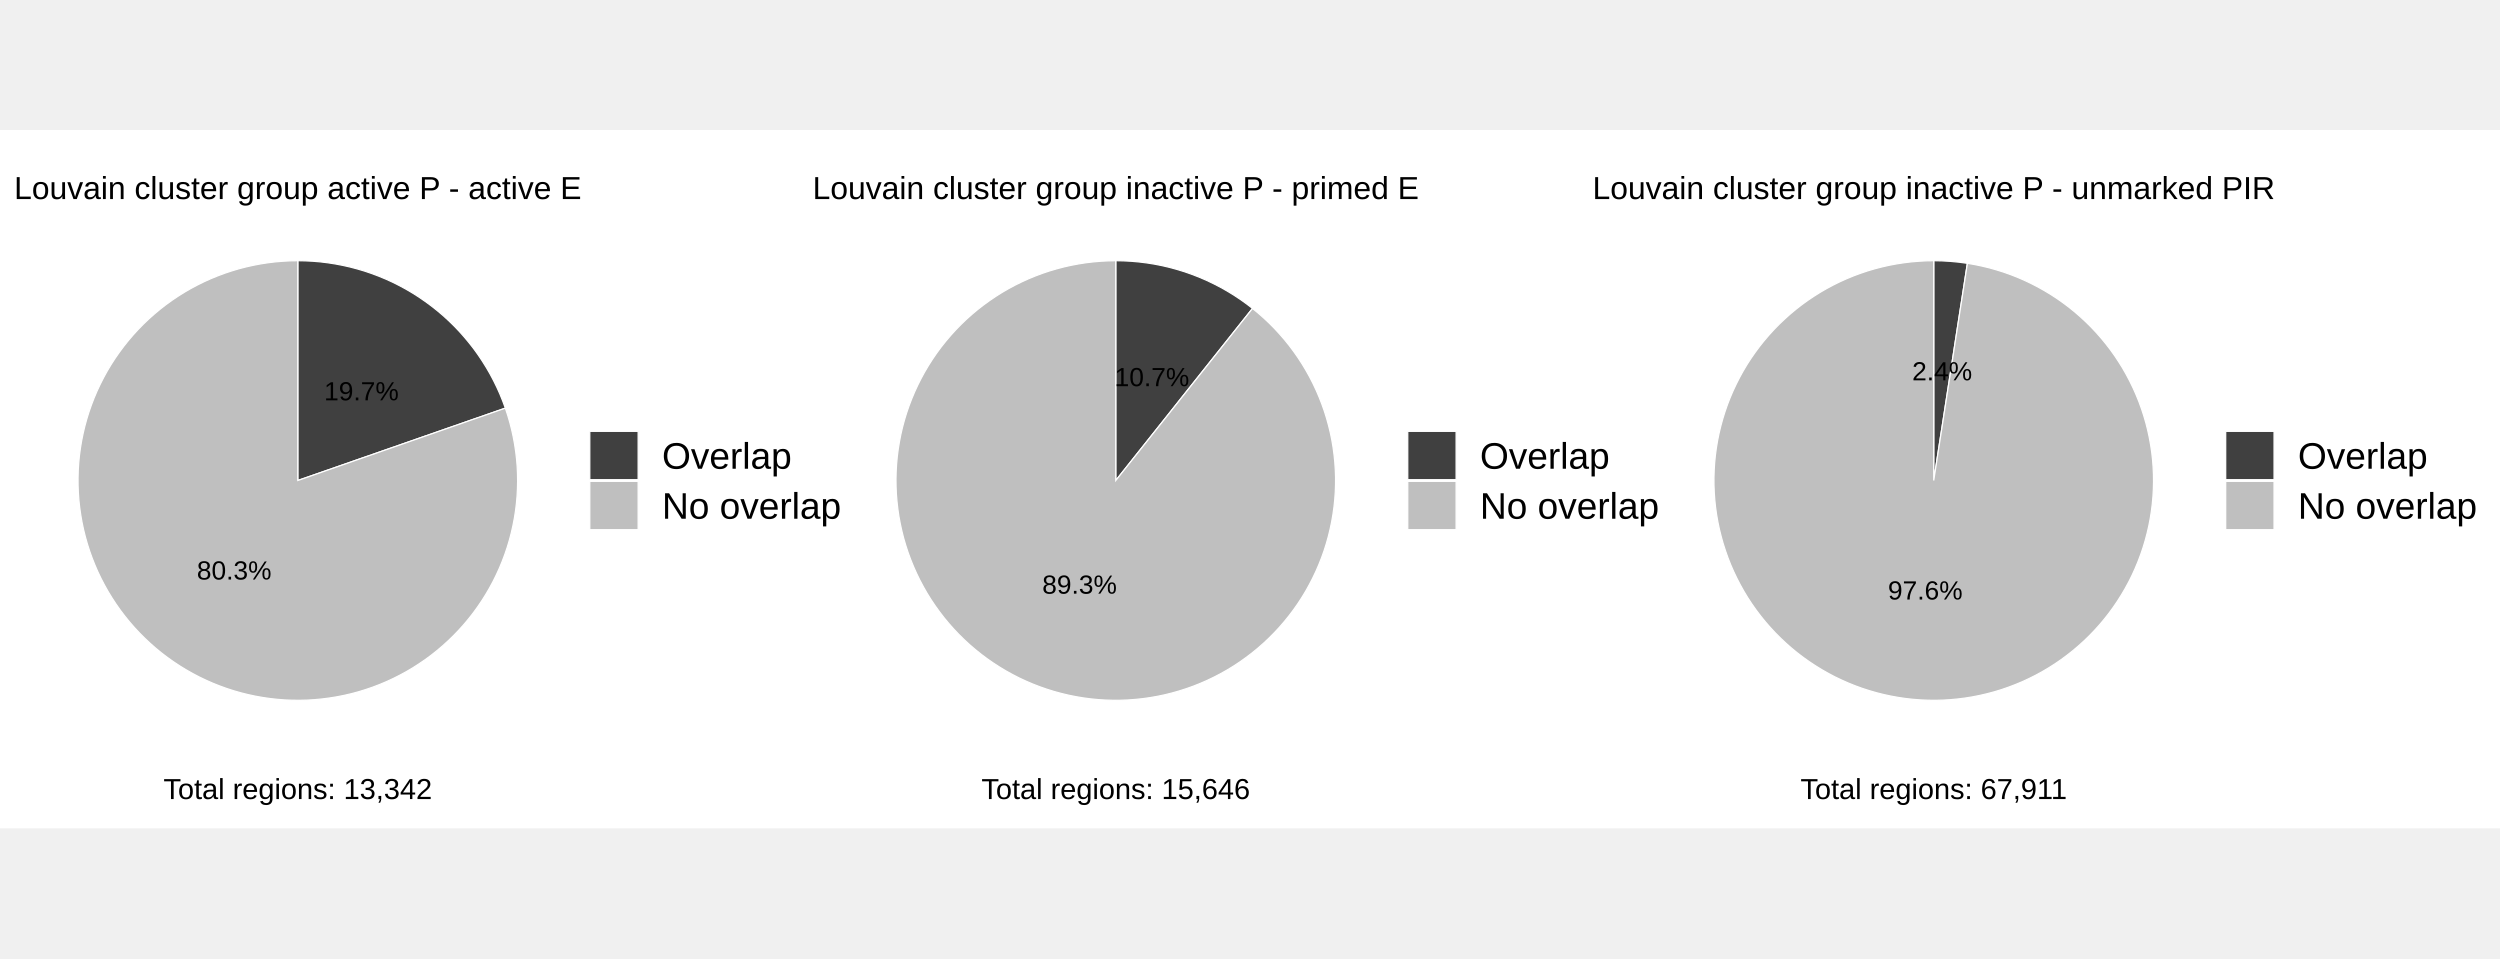
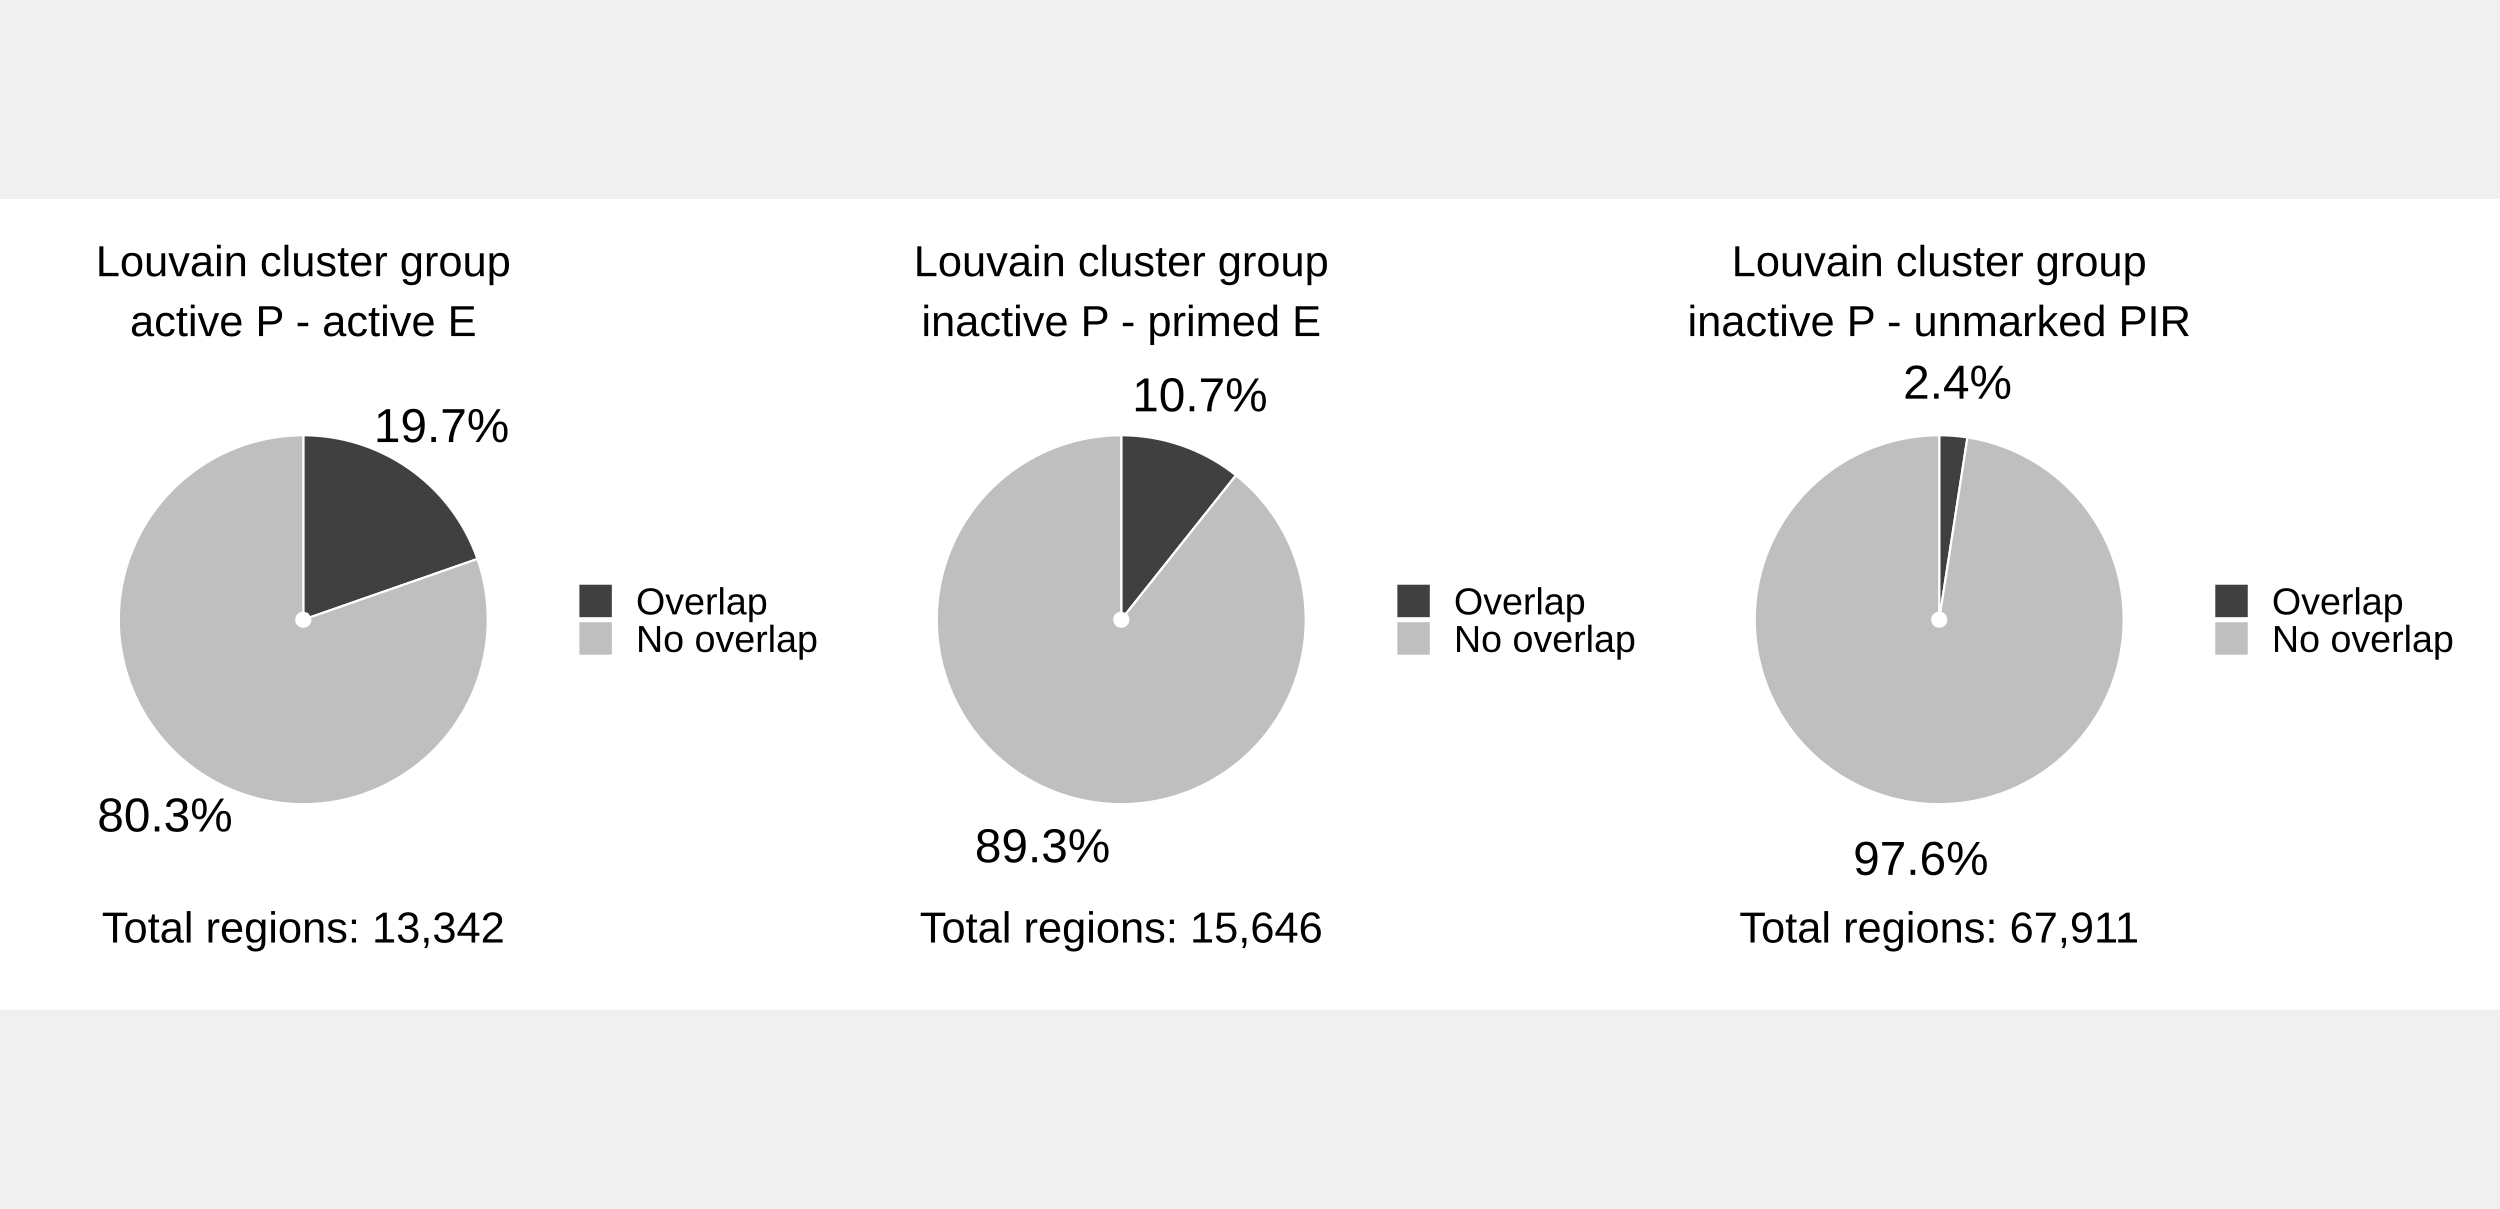
- <svg xmlns="http://www.w3.org/2000/svg" width="864.00pt" height="331.20pt" viewBox="0 0 864.00 331.20">
+ <svg xmlns="http://www.w3.org/2000/svg" width="864.00pt" height="417.60pt" viewBox="0 0 864.00 417.60">
  <g class="svglite">
    <defs>
      <style type="text/css">
    .svglite line, .svglite polyline, .svglite polygon, .svglite path, .svglite rect, .svglite circle {
      fill: none;
      stroke: #000000;
      stroke-linecap: round;
      stroke-linejoin: round;
      stroke-miterlimit: 10.00;
    }
    .svglite text {
      white-space: pre;
    }
    .svglite g.glyphgroup path {
      fill: inherit;
      stroke: none;
    }
  </style>
    </defs>
    <rect width="100%" height="100%" style="stroke: none; fill: none;" />
    <defs>
-       <clipPath id="cpMC4wMHw4NjQuMDB8MC4wMHwzMzEuMjA=">
-         <rect x="0.00" y="0.00" width="864.00" height="331.20" />
+       <clipPath id="cpMC4wMHw4NjQuMDB8MC4wMHw0MTcuNjA=">
+         <rect x="0.00" y="0.00" width="864.00" height="417.60" />
      </clipPath>
    </defs>
-     <g clip-path="url(#cpMC4wMHw4NjQuMDB8MC4wMHwzMzEuMjA=)">
+     <g clip-path="url(#cpMC4wMHw4NjQuMDB8MC4wMHw0MTcuNjA=)">
</g>
    <defs>
-       <clipPath id="cpMC4wMHw4NjQuMDB8NDQuOTh8Mjg2LjIy">
-         <rect x="0" y="44.98" width="864.00" height="241.25" />
+       <clipPath id="cpMC4wMHw4NjQuMDB8NjguNzd8MzQ4Ljgz">
+         <rect x="0" y="68.77" width="864.00" height="280.06" />
      </clipPath>
    </defs>
-     <g clip-path="url(#cpMC4wMHw4NjQuMDB8NDQuOTh8Mjg2LjIy)">
-       <rect x="0" y="44.98" width="864.00" height="241.25" style="stroke-width: 1.55; stroke: #FFFFFF; fill: #FFFFFF;" />
+     <g clip-path="url(#cpMC4wMHw4NjQuMDB8NjguNzd8MzQ4Ljgz)">
+       <rect x="0" y="68.77" width="864.00" height="280.06" style="stroke-width: 1.55; stroke: #FFFFFF; fill: #FFFFFF;" />
    </g>
-     <g clip-path="url(#cpMC4wMHw4NjQuMDB8MC4wMHwzMzEuMjA=)">
+     <g clip-path="url(#cpMC4wMHw4NjQuMDB8MC4wMHw0MTcuNjA=)">
</g>
    <defs>
-       <clipPath id="cpNy45N3w3NjMuMjV8NzEuMTF8MjYxLjAy">
-         <rect x="7.97" y="71.11" width="755.28" height="189.91" />
+       <clipPath id="cpMTUuOTR8NzU5LjA3fDEyNS4yOXwzMDMuMDU=">
+         <rect x="15.94" y="125.29" width="743.13" height="177.75" />
      </clipPath>
    </defs>
-     <g clip-path="url(#cpNy45N3w3NjMuMjV8NzEuMTF8MjYxLjAy)">
+     <g clip-path="url(#cpMTUuOTR8NzU5LjA3fDEyNS4yOXwzMDMuMDU=)">
</g>
-     <g clip-path="url(#cpMC4wMHw4NjQuMDB8MC4wMHwzMzEuMjA=)">
+     <g clip-path="url(#cpMC4wMHw4NjQuMDB8MC4wMHw0MTcuNjA=)">
</g>
    <defs>
-       <clipPath id="cpNy45N3wyOTAuNjZ8NTIuOTV8Mjc4LjI1">
-         <rect x="7.97" y="52.95" width="282.69" height="225.31" />
+       <clipPath id="cpNy45N3wyOTAuNjZ8NzYuNzR8MzQwLjg2">
+         <rect x="7.97" y="76.74" width="282.69" height="264.12" />
      </clipPath>
    </defs>
-     <g clip-path="url(#cpNy45N3wyOTAuNjZ8NTIuOTV8Mjc4LjI1)">
-       <rect x="7.97" y="52.95" width="282.69" height="225.31" style="stroke-width: 0.00; stroke: none;" />
+     <g clip-path="url(#cpNy45N3wyOTAuNjZ8NzYuNzR8MzQwLjg2)">
+       <rect x="7.97" y="76.74" width="282.69" height="264.12" style="stroke-width: 0.00; stroke: none;" />
    </g>
-     <g clip-path="url(#cpMC4wMHw4NjQuMDB8MC4wMHwzMzEuMjA=)">
+     <g clip-path="url(#cpMC4wMHw4NjQuMDB8MC4wMHw0MTcuNjA=)">
</g>
    <defs>
-       <clipPath id="cpMjkwLjY2fDU3My4zNHw1Mi45NXwyNzguMjU=">
-         <rect x="290.66" y="52.95" width="282.69" height="225.31" />
+       <clipPath id="cpMjkwLjY2fDU3My4zNHw3Ni43NHwzNDAuODY=">
+         <rect x="290.66" y="76.74" width="282.69" height="264.12" />
      </clipPath>
    </defs>
-     <g clip-path="url(#cpMjkwLjY2fDU3My4zNHw1Mi45NXwyNzguMjU=)">
-       <rect x="290.66" y="52.95" width="282.69" height="225.31" style="stroke-width: 0.00; stroke: none;" />
+     <g clip-path="url(#cpMjkwLjY2fDU3My4zNHw3Ni43NHwzNDAuODY=)">
+       <rect x="290.66" y="76.74" width="282.69" height="264.12" style="stroke-width: 0.00; stroke: none;" />
    </g>
-     <g clip-path="url(#cpMC4wMHw4NjQuMDB8MC4wMHwzMzEuMjA=)">
+     <g clip-path="url(#cpMC4wMHw4NjQuMDB8MC4wMHw0MTcuNjA=)">
</g>
    <defs>
-       <clipPath id="cpNTczLjM0fDg1Ni4wM3w1Mi45NXwyNzguMjU=">
-         <rect x="573.34" y="52.95" width="282.69" height="225.31" />
+       <clipPath id="cpNTczLjM0fDg1Ni4wM3w3Ni43NHwzNDAuODY=">
+         <rect x="573.34" y="76.74" width="282.69" height="264.12" />
      </clipPath>
    </defs>
-     <g clip-path="url(#cpNTczLjM0fDg1Ni4wM3w1Mi45NXwyNzguMjU=)">
-       <rect x="573.34" y="52.95" width="282.69" height="225.31" style="stroke-width: 0.00; stroke: none;" />
+     <g clip-path="url(#cpNTczLjM0fDg1Ni4wM3w3Ni43NHwzNDAuODY=)">
+       <rect x="573.34" y="76.74" width="282.69" height="264.12" style="stroke-width: 0.00; stroke: none;" />
    </g>
-     <g clip-path="url(#cpMC4wMHw4NjQuMDB8MC4wMHwzMzEuMjA=)">
- </g>
-     <defs>
-       <clipPath id="cpNy45N3wxOTcuODh8NzEuMTF8MjYxLjAy">
-         <rect x="7.97" y="71.11" width="189.91" height="189.91" />
-       </clipPath>
-     </defs>
-     <g clip-path="url(#cpNy45N3wxOTcuODh8NzEuMTF8MjYxLjAy)">
-       <polygon points="102.92,166.06 105.40,165.20 107.87,164.34 110.34,163.48 112.82,162.61 115.29,161.75 117.76,160.89 120.24,160.03 122.71,159.16 125.18,158.30 127.66,157.44 130.13,156.58 132.60,155.71 135.08,154.85 137.55,153.99 140.02,153.13 142.50,152.26 144.97,151.40 147.44,150.54 149.92,149.68 152.39,148.81 154.86,147.95 157.34,147.09 159.81,146.23 162.28,145.36 164.76,144.50 167.23,143.64 169.70,142.78 172.18,141.91 174.65,141.05 173.75,138.61 172.77,136.19 171.70,133.81 170.55,131.47 169.33,129.17 168.02,126.92 166.64,124.71 165.19,122.55 163.66,120.43 162.05,118.38 160.38,116.38 158.65,114.44 156.84,112.55 154.97,110.74 153.05,108.98 151.06,107.30 149.01,105.68 146.91,104.14 144.76,102.66 142.56,101.26 140.32,99.94 138.03,98.70 135.70,97.53 133.33,96.45 130.92,95.45 128.48,94.53 126.01,93.69 123.52,92.95 120.99,92.28 118.45,91.71 115.89,91.22 113.32,90.82 110.73,90.50 108.13,90.28 105.53,90.15 102.92,90.10 102.92,92.72 102.92,95.34 102.92,97.96 102.92,100.58 102.92,103.20 102.92,105.82 102.92,108.44 102.92,111.06 102.92,113.68 102.92,116.30 102.92,118.91 102.92,121.53 102.92,124.15 102.92,126.77 102.92,129.39 102.92,132.01 102.92,134.63 102.92,137.25 102.92,139.87 102.92,142.49 102.92,145.11 102.92,147.73 102.92,150.35 102.92,152.97 102.92,155.59 102.92,158.21 102.92,160.83 102.92,163.44 102.92,166.06 " style="stroke-width: 0.43; stroke: #FFFFFF; stroke-linecap: butt; stroke-linejoin: miter; fill: #404040;" />
-       <polygon points="102.92,166.06 102.92,163.44 102.92,160.83 102.92,158.21 102.92,155.59 102.92,152.97 102.92,150.35 102.92,147.73 102.92,145.11 102.92,142.49 102.92,139.87 102.92,137.25 102.92,134.63 102.92,132.01 102.92,129.39 102.92,126.77 102.92,124.15 102.92,121.53 102.92,118.91 102.92,116.30 102.92,113.68 102.92,111.06 102.92,108.44 102.92,105.82 102.92,103.20 102.92,100.58 102.92,97.96 102.92,95.34 102.92,92.72 102.92,90.10 100.35,90.14 97.78,90.28 95.22,90.49 92.66,90.80 90.12,91.19 87.59,91.67 85.08,92.23 82.59,92.87 80.12,93.61 77.68,94.42 75.27,95.32 72.89,96.29 70.54,97.35 68.23,98.49 65.96,99.70 63.73,100.99 61.55,102.36 59.42,103.79 57.33,105.30 55.30,106.88 53.33,108.53 51.40,110.24 49.54,112.02 47.74,113.86 46.01,115.76 44.34,117.71 42.73,119.73 41.20,121.79 39.73,123.91 38.34,126.07 37.02,128.28 35.78,130.54 34.62,132.83 33.53,135.16 32.52,137.53 31.60,139.93 30.75,142.36 29.99,144.82 29.31,147.31 28.72,149.81 28.21,152.33 27.79,154.87 27.45,157.42 27.20,159.98 27.04,162.55 26.97,165.12 26.98,167.70 27.08,170.27 27.26,172.84 27.54,175.39 27.90,177.94 28.34,180.48 28.87,183.00 29.49,185.49 30.19,187.97 30.97,190.42 31.84,192.84 32.79,195.24 33.81,197.60 34.92,199.92 36.11,202.20 37.37,204.45 38.71,206.64 40.12,208.80 41.60,210.90 43.16,212.95 44.78,214.95 46.47,216.89 48.22,218.77 50.04,220.59 51.92,222.35 53.85,224.05 55.84,225.68 57.89,227.24 59.99,228.73 62.14,230.15 64.33,231.49 66.57,232.76 68.85,233.96 71.17,235.07 73.52,236.11 75.91,237.06 78.33,237.94 80.78,238.73 83.26,239.44 85.75,240.06 88.27,240.60 90.80,241.05 93.35,241.42 95.91,241.70 98.47,241.90 101.04,242.00 103.62,242.02 106.19,241.96 108.76,241.80 111.32,241.56 113.87,241.23 116.41,240.82 118.94,240.32 121.44,239.74 123.93,239.07 126.39,238.31 128.82,237.48 131.23,236.56 133.60,235.56 135.93,234.48 138.23,233.32 140.49,232.09 142.71,230.78 144.87,229.39 147.00,227.94 149.07,226.41 151.08,224.81 153.05,223.14 154.95,221.41 156.80,219.62 158.58,217.76 160.30,215.85 161.95,213.88 163.54,211.85 165.05,209.77 166.50,207.64 167.87,205.46 169.17,203.24 170.39,200.98 171.53,198.67 172.60,196.33 173.58,193.95 174.49,191.54 175.31,189.10 176.05,186.64 176.70,184.15 177.27,181.64 177.76,179.11 178.16,176.57 178.47,174.02 178.70,171.45 178.83,168.88 178.89,166.31 178.85,163.74 178.73,161.17 178.52,158.60 178.22,156.05 177.84,153.50 177.37,150.97 176.82,148.46 176.18,145.97 175.46,143.50 174.65,141.05 172.18,141.91 169.70,142.78 167.23,143.64 164.76,144.50 162.28,145.36 159.81,146.23 157.34,147.09 154.86,147.95 152.39,148.81 149.92,149.68 147.44,150.54 144.97,151.40 142.50,152.26 140.02,153.13 137.55,153.99 135.08,154.85 132.60,155.71 130.13,156.58 127.66,157.44 125.18,158.30 122.71,159.16 120.24,160.03 117.76,160.89 115.29,161.75 112.82,162.61 110.34,163.48 107.87,164.34 105.40,165.20 102.92,166.06 " style="stroke-width: 0.43; stroke: #FFFFFF; stroke-linecap: butt; stroke-linejoin: miter; fill: #BFBFBF;" />
-       <text x="124.92" y="138.35" text-anchor="middle" style="font-size: 9.10px; font-family: &quot;Arial&quot;;" textLength="25.80px" lengthAdjust="spacingAndGlyphs">19.7%</text>
-       <text x="80.93" y="200.28" text-anchor="middle" style="font-size: 9.10px; font-family: &quot;Arial&quot;;" textLength="25.80px" lengthAdjust="spacingAndGlyphs">80.3%</text>
-     </g>
-     <g clip-path="url(#cpMC4wMHw4NjQuMDB8MC4wMHwzMzEuMjA=)">
-       <rect x="203.83" y="149.07" width="16.71" height="16.71" style="stroke-width: 0.43; stroke: #FFFFFF; stroke-linecap: butt; stroke-linejoin: miter; fill: #404040;" />
-       <rect x="203.83" y="166.35" width="16.71" height="16.71" style="stroke-width: 0.43; stroke: #FFFFFF; stroke-linecap: butt; stroke-linejoin: miter; fill: #BFBFBF;" />
-       <text x="228.80" y="162.00" style="font-size: 12.80px; font-family: &quot;Arial&quot;;" textLength="44.80px" lengthAdjust="spacingAndGlyphs">Overlap</text>
-       <text x="228.80" y="179.28" style="font-size: 12.80px; font-family: &quot;Arial&quot;;" textLength="61.86px" lengthAdjust="spacingAndGlyphs">No overlap</text>
-       <text x="102.92" y="68.79" text-anchor="middle" style="font-size: 11.00px; font-family: &quot;Arial&quot;;" textLength="196.20px" lengthAdjust="spacingAndGlyphs">Louvain cluster group active P - active E</text>
-       <text x="102.92" y="276.15" text-anchor="middle" style="font-size: 10.00px; font-family: &quot;Arial&quot;;" textLength="92.86px" lengthAdjust="spacingAndGlyphs">Total regions: 13,342</text>
-     </g>
-     <defs>
-       <clipPath id="cpMjkwLjY2fDQ4MC41Nnw3MS4xMXwyNjEuMDI=">
-         <rect x="290.66" y="71.11" width="189.91" height="189.91" />
-       </clipPath>
-     </defs>
-     <g clip-path="url(#cpMjkwLjY2fDQ4MC41Nnw3MS4xMXwyNjEuMDI=)">
-       <polygon points="385.61,166.06 387.24,164.01 388.87,161.96 390.50,159.91 392.13,157.86 393.76,155.81 395.39,153.76 397.02,151.71 398.65,149.66 400.28,147.61 401.91,145.56 403.54,143.51 405.17,141.45 406.80,139.40 408.42,137.35 410.05,135.30 411.68,133.25 413.31,131.20 414.94,129.15 416.57,127.10 418.20,125.05 419.83,123.00 421.46,120.95 423.09,118.90 424.72,116.85 426.35,114.79 427.98,112.74 429.61,110.69 431.24,108.64 432.87,106.59 430.74,104.96 428.55,103.40 426.31,101.92 424.02,100.53 421.68,99.21 419.29,97.98 416.87,96.83 414.40,95.77 411.90,94.80 409.37,93.91 406.80,93.12 404.21,92.41 401.60,91.80 398.96,91.28 396.31,90.86 393.65,90.53 390.98,90.29 388.29,90.15 385.61,90.10 385.61,92.72 385.61,95.34 385.61,97.96 385.61,100.58 385.61,103.20 385.61,105.82 385.61,108.44 385.61,111.06 385.61,113.68 385.61,116.30 385.61,118.91 385.61,121.53 385.61,124.15 385.61,126.77 385.61,129.39 385.61,132.01 385.61,134.63 385.61,137.25 385.61,139.87 385.61,142.49 385.61,145.11 385.61,147.73 385.61,150.35 385.61,152.97 385.61,155.59 385.61,158.21 385.61,160.83 385.61,163.44 385.61,166.06 " style="stroke-width: 0.43; stroke: #FFFFFF; stroke-linecap: butt; stroke-linejoin: miter; fill: #404040;" />
-       <polygon points="385.61,166.06 385.61,163.44 385.61,160.83 385.61,158.21 385.61,155.59 385.61,152.97 385.61,150.35 385.61,147.73 385.61,145.11 385.61,142.49 385.61,139.87 385.61,137.25 385.61,134.63 385.61,132.01 385.61,129.39 385.61,126.77 385.61,124.15 385.61,121.53 385.61,118.91 385.61,116.30 385.61,113.68 385.61,111.06 385.61,108.44 385.61,105.82 385.61,103.20 385.61,100.58 385.61,97.96 385.61,95.34 385.61,92.72 385.61,90.10 383.03,90.15 380.45,90.28 377.87,90.50 375.31,90.80 372.76,91.20 370.22,91.68 367.70,92.24 365.20,92.90 362.72,93.63 360.27,94.45 357.85,95.36 355.46,96.34 353.11,97.41 350.79,98.55 348.52,99.77 346.28,101.07 344.10,102.45 341.96,103.90 339.87,105.42 337.83,107.01 335.85,108.67 333.93,110.39 332.07,112.18 330.27,114.03 328.53,115.95 326.86,117.92 325.25,119.94 323.72,122.02 322.26,124.15 320.87,126.33 319.56,128.55 318.32,130.82 317.16,133.13 316.08,135.48 315.08,137.86 314.16,140.27 313.32,142.72 312.57,145.19 311.90,147.68 311.32,150.20 310.83,152.74 310.42,155.29 310.09,157.85 309.86,160.42 309.71,163.00 309.65,165.58 309.68,168.17 309.79,170.75 310.00,173.32 310.29,175.89 310.66,178.45 311.13,180.99 311.68,183.51 312.31,186.02 313.04,188.50 313.84,190.95 314.73,193.38 315.70,195.77 316.75,198.13 317.88,200.46 319.09,202.74 320.37,204.98 321.73,207.18 323.17,209.32 324.68,211.42 326.25,213.47 327.90,215.46 329.61,217.39 331.39,219.27 333.23,221.08 335.13,222.83 337.09,224.51 339.11,226.13 341.18,227.68 343.30,229.15 345.47,230.55 347.68,231.88 349.94,233.13 352.24,234.31 354.58,235.40 356.96,236.42 359.37,237.35 361.81,238.20 364.27,238.97 366.77,239.65 369.28,240.25 371.81,240.76 374.36,241.19 376.92,241.53 379.49,241.78 382.07,241.94 384.65,242.02 387.24,242.01 389.82,241.91 392.39,241.72 394.96,241.45 397.52,241.09 400.06,240.64 402.59,240.11 405.10,239.48 407.58,238.78 410.04,237.99 412.48,237.12 414.88,236.16 417.24,235.13 419.57,234.01 421.86,232.82 424.11,231.55 426.32,230.20 428.48,228.78 430.58,227.28 432.64,225.72 434.64,224.09 436.58,222.39 438.47,220.62 440.29,218.79 442.06,216.90 443.75,214.95 445.38,212.95 446.94,210.89 448.43,208.78 449.85,206.61 451.19,204.41 452.45,202.15 453.64,199.86 454.75,197.53 455.78,195.16 456.73,192.76 457.60,190.32 458.38,187.86 459.08,185.37 459.69,182.86 460.22,180.34 460.66,177.79 461.02,175.23 461.29,172.66 461.47,170.08 461.56,167.50 461.57,164.92 461.48,162.34 461.31,159.76 461.05,157.19 460.71,154.63 460.28,152.08 459.76,149.55 459.15,147.04 458.46,144.55 457.69,142.08 456.83,139.65 455.89,137.24 454.87,134.87 453.77,132.53 452.59,130.23 451.33,127.98 450.00,125.76 448.59,123.60 447.11,121.48 445.56,119.41 443.94,117.40 442.25,115.45 440.50,113.55 438.68,111.71 436.80,109.94 434.86,108.23 432.87,106.59 431.24,108.64 429.61,110.69 427.98,112.74 426.35,114.79 424.72,116.85 423.09,118.90 421.46,120.95 419.83,123.00 418.20,125.05 416.57,127.10 414.94,129.15 413.31,131.20 411.68,133.25 410.05,135.30 408.42,137.35 406.80,139.40 405.17,141.45 403.54,143.51 401.91,145.56 400.28,147.61 398.65,149.66 397.02,151.71 395.39,153.76 393.76,155.81 392.13,157.86 390.50,159.91 388.87,161.96 387.24,164.01 385.61,166.06 " style="stroke-width: 0.43; stroke: #FFFFFF; stroke-linecap: butt; stroke-linejoin: miter; fill: #BFBFBF;" />
-       <text x="398.12" y="133.46" text-anchor="middle" style="font-size: 9.10px; font-family: &quot;Arial&quot;;" textLength="25.80px" lengthAdjust="spacingAndGlyphs">10.7%</text>
-       <text x="373.10" y="205.18" text-anchor="middle" style="font-size: 9.10px; font-family: &quot;Arial&quot;;" textLength="25.80px" lengthAdjust="spacingAndGlyphs">89.3%</text>
-     </g>
-     <g clip-path="url(#cpMC4wMHw4NjQuMDB8MC4wMHwzMzEuMjA=)">
-       <rect x="486.52" y="149.07" width="16.71" height="16.71" style="stroke-width: 0.43; stroke: #FFFFFF; stroke-linecap: butt; stroke-linejoin: miter; fill: #404040;" />
-       <rect x="486.52" y="166.35" width="16.71" height="16.71" style="stroke-width: 0.43; stroke: #FFFFFF; stroke-linecap: butt; stroke-linejoin: miter; fill: #BFBFBF;" />
-       <text x="511.48" y="162.00" style="font-size: 12.80px; font-family: &quot;Arial&quot;;" textLength="44.80px" lengthAdjust="spacingAndGlyphs">Overlap</text>
-       <text x="511.48" y="179.28" style="font-size: 12.80px; font-family: &quot;Arial&quot;;" textLength="61.86px" lengthAdjust="spacingAndGlyphs">No overlap</text>
-       <text x="385.61" y="68.79" text-anchor="middle" style="font-size: 11.00px; font-family: &quot;Arial&quot;;" textLength="209.64px" lengthAdjust="spacingAndGlyphs">Louvain cluster group inactive P - primed E</text>
-       <text x="385.61" y="276.15" text-anchor="middle" style="font-size: 10.00px; font-family: &quot;Arial&quot;;" textLength="92.86px" lengthAdjust="spacingAndGlyphs">Total regions: 15,646</text>
-     </g>
-     <defs>
-       <clipPath id="cpNTczLjM0fDc2My4yNXw3MS4xMXwyNjEuMDI=">
-         <rect x="573.34" y="71.11" width="189.91" height="189.91" />
-       </clipPath>
-     </defs>
-     <g clip-path="url(#cpNTczLjM0fDc2My4yNXw3MS4xMXwyNjEuMDI=)">
-       <polygon points="668.30,166.06 668.70,163.48 669.10,160.89 669.50,158.30 669.90,155.71 670.30,153.12 670.70,150.53 671.11,147.94 671.51,145.36 671.91,142.77 672.31,140.18 672.71,137.59 673.11,135.00 673.51,132.41 673.91,129.83 674.32,127.24 674.72,124.65 675.12,122.06 675.52,119.47 675.92,116.88 676.32,114.29 676.72,111.71 677.12,109.12 677.52,106.53 677.93,103.94 678.33,101.35 678.73,98.76 679.13,96.17 679.53,93.59 679.93,91.00 677.04,90.61 674.13,90.33 671.22,90.16 668.30,90.10 668.30,92.72 668.30,95.34 668.30,97.96 668.30,100.58 668.30,103.20 668.30,105.82 668.30,108.44 668.30,111.06 668.30,113.68 668.30,116.30 668.30,118.91 668.30,121.53 668.30,124.15 668.30,126.77 668.30,129.39 668.30,132.01 668.30,134.63 668.30,137.25 668.30,139.87 668.30,142.49 668.30,145.11 668.30,147.73 668.30,150.35 668.30,152.97 668.30,155.59 668.30,158.21 668.30,160.83 668.30,163.44 668.30,166.06 " style="stroke-width: 0.43; stroke: #FFFFFF; stroke-linecap: butt; stroke-linejoin: miter; fill: #404040;" />
-       <polygon points="668.30,166.06 668.30,163.44 668.30,160.83 668.30,158.21 668.30,155.59 668.30,152.97 668.30,150.35 668.30,147.73 668.30,145.11 668.30,142.49 668.30,139.87 668.30,137.25 668.30,134.63 668.30,132.01 668.30,129.39 668.30,126.77 668.30,124.15 668.30,121.53 668.30,118.91 668.30,116.30 668.30,113.68 668.30,111.06 668.30,108.44 668.30,105.82 668.30,103.20 668.30,100.58 668.30,97.96 668.30,95.34 668.30,92.72 668.30,90.10 665.73,90.14 663.16,90.28 660.59,90.49 658.04,90.80 655.50,91.19 652.97,91.66 650.46,92.23 647.97,92.87 645.50,93.60 643.06,94.42 640.65,95.31 638.27,96.29 635.93,97.34 633.62,98.48 631.35,99.69 629.12,100.98 626.94,102.35 624.81,103.78 622.72,105.29 620.69,106.87 618.72,108.51 616.80,110.23 614.93,112.00 613.13,113.84 611.40,115.74 609.73,117.69 608.12,119.70 606.59,121.77 605.12,123.88 603.73,126.04 602.41,128.25 601.17,130.51 600.01,132.80 598.92,135.13 597.91,137.50 596.98,139.90 596.14,142.33 595.38,144.78 594.70,147.26 594.10,149.77 593.59,152.29 593.17,154.83 592.83,157.38 592.58,159.94 592.42,162.50 592.34,165.07 592.35,167.65 592.45,170.22 592.63,172.78 592.90,175.34 593.26,177.89 593.70,180.42 594.23,182.94 594.85,185.44 595.54,187.91 596.33,190.36 597.19,192.79 598.13,195.18 599.16,197.54 600.27,199.86 601.45,202.14 602.71,204.39 604.04,206.59 605.45,208.74 606.93,210.84 608.48,212.89 610.10,214.89 611.79,216.83 613.54,218.72 615.36,220.54 617.23,222.30 619.16,224.00 621.15,225.63 623.20,227.19 625.29,228.68 627.44,230.10 629.63,231.45 631.87,232.72 634.14,233.92 636.46,235.03 638.81,236.07 641.20,237.03 643.62,237.91 646.07,238.70 648.54,239.41 651.03,240.04 653.55,240.58 656.08,241.04 658.62,241.41 661.18,241.69 663.75,241.89 666.32,242.00 668.89,242.03 671.46,241.96 674.03,241.81 676.59,241.57 679.14,241.25 681.68,240.84 684.20,240.34 686.71,239.76 689.19,239.10 691.66,238.35 694.09,237.51 696.49,236.60 698.87,235.61 701.20,234.53 703.50,233.38 705.76,232.15 707.98,230.84 710.15,229.46 712.27,228.01 714.34,226.48 716.36,224.89 718.32,223.23 720.23,221.50 722.08,219.71 723.86,217.86 725.59,215.95 727.24,213.98 728.83,211.96 730.35,209.88 731.80,207.75 733.17,205.58 734.47,203.36 735.70,201.10 736.85,198.80 737.91,196.46 738.90,194.08 739.81,191.68 740.64,189.24 741.38,186.78 742.04,184.29 742.62,181.78 743.11,179.26 743.51,176.72 743.83,174.17 744.06,171.60 744.20,169.04 744.26,166.46 744.23,163.89 744.11,161.32 743.91,158.76 743.62,156.20 743.24,153.66 742.78,151.13 742.23,148.61 741.60,146.12 740.88,143.65 740.08,141.21 739.20,138.79 738.23,136.41 737.19,134.06 736.06,131.74 734.86,129.47 733.59,127.23 732.23,125.05 730.81,122.90 729.31,120.81 727.74,118.77 726.11,116.79 724.41,114.86 722.64,112.99 720.81,111.18 718.92,109.43 716.98,107.75 714.98,106.13 712.92,104.59 710.81,103.11 708.66,101.71 706.45,100.38 704.21,99.13 701.92,97.95 699.60,96.85 697.24,95.83 694.84,94.89 692.42,94.03 689.96,93.26 687.49,92.56 684.99,91.96 682.47,91.43 679.93,91.00 679.53,93.59 679.13,96.17 678.73,98.76 678.33,101.35 677.93,103.94 677.52,106.53 677.12,109.12 676.72,111.71 676.32,114.29 675.92,116.88 675.52,119.47 675.12,122.06 674.72,124.65 674.32,127.24 673.91,129.83 673.51,132.41 673.11,135.00 672.71,137.59 672.31,140.18 671.91,142.77 671.51,145.36 671.11,147.94 670.70,150.53 670.30,153.12 669.90,155.71 669.50,158.30 669.10,160.89 668.70,163.48 668.30,166.06 " style="stroke-width: 0.43; stroke: #FFFFFF; stroke-linecap: butt; stroke-linejoin: miter; fill: #BFBFBF;" />
-       <text x="671.21" y="131.45" text-anchor="middle" style="font-size: 9.10px; font-family: &quot;Arial&quot;;" textLength="20.73px" lengthAdjust="spacingAndGlyphs">2.4%</text>
-       <text x="665.38" y="207.19" text-anchor="middle" style="font-size: 9.10px; font-family: &quot;Arial&quot;;" textLength="25.80px" lengthAdjust="spacingAndGlyphs">97.6%</text>
-     </g>
-     <g clip-path="url(#cpMC4wMHw4NjQuMDB8MC4wMHwzMzEuMjA=)">
-       <rect x="769.20" y="149.07" width="16.71" height="16.71" style="stroke-width: 0.43; stroke: #FFFFFF; stroke-linecap: butt; stroke-linejoin: miter; fill: #404040;" />
-       <rect x="769.20" y="166.35" width="16.71" height="16.71" style="stroke-width: 0.43; stroke: #FFFFFF; stroke-linecap: butt; stroke-linejoin: miter; fill: #BFBFBF;" />
-       <text x="794.17" y="162.00" style="font-size: 12.80px; font-family: &quot;Arial&quot;;" textLength="44.80px" lengthAdjust="spacingAndGlyphs">Overlap</text>
-       <text x="794.17" y="179.28" style="font-size: 12.80px; font-family: &quot;Arial&quot;;" textLength="61.86px" lengthAdjust="spacingAndGlyphs">No overlap</text>
-       <text x="668.30" y="68.79" text-anchor="middle" style="font-size: 11.00px; font-family: &quot;Arial&quot;;" textLength="235.95px" lengthAdjust="spacingAndGlyphs">Louvain cluster group inactive P - unmarked PIR</text>
-       <text x="668.30" y="276.15" text-anchor="middle" style="font-size: 10.00px; font-family: &quot;Arial&quot;;" textLength="92.12px" lengthAdjust="spacingAndGlyphs">Total regions: 67,911</text>
+     <g clip-path="url(#cpMC4wMHw4NjQuMDB8MC4wMHw0MTcuNjA=)">
+       <polygon points="107.13,213.36 109.54,212.52 111.96,211.68 114.37,210.84 116.78,210.00 119.19,209.16 121.60,208.32 124.01,207.47 126.42,206.63 128.84,205.79 131.25,204.95 133.66,204.11 136.07,203.27 138.48,202.43 140.89,201.59 143.31,200.75 145.72,199.91 148.13,199.07 150.54,198.22 152.95,197.38 155.36,196.54 157.77,195.70 160.19,194.86 162.60,194.02 165.01,193.18 164.18,190.94 163.27,188.74 162.28,186.57 161.20,184.43 160.05,182.35 158.82,180.30 157.52,178.30 156.14,176.36 154.69,174.46 153.17,172.62 151.58,170.84 149.92,169.12 148.21,167.47 146.43,165.88 144.59,164.35 142.70,162.90 140.75,161.52 138.76,160.21 136.72,158.98 134.63,157.82 132.50,156.75 130.33,155.75 128.13,154.84 125.89,154.01 123.62,153.26 121.33,152.60 119.01,152.02 116.68,151.54 114.33,151.14 111.96,150.82 109.59,150.60 107.20,150.47 104.82,150.42 104.82,152.98 104.82,155.53 104.82,158.08 104.82,160.64 104.82,163.19 104.82,165.75 104.82,168.30 104.82,170.85 104.82,173.41 104.82,175.96 104.82,178.52 104.82,181.07 104.82,183.62 104.82,186.18 104.82,188.73 104.82,191.29 104.82,193.84 104.82,196.39 104.82,198.95 104.82,201.50 104.82,204.06 104.82,206.61 104.82,209.16 104.82,211.72 106.24,212.17 " style="stroke-width: 0.75; stroke: #FFFFFF; stroke-linecap: butt; stroke-linejoin: miter; fill: #404040;" />
+       <polygon points="104.82,211.72 104.82,209.16 104.82,206.61 104.82,204.06 104.82,201.50 104.82,198.95 104.82,196.39 104.82,193.84 104.82,191.29 104.82,188.73 104.82,186.18 104.82,183.62 104.82,181.07 104.82,178.52 104.82,175.96 104.82,173.41 104.82,170.85 104.82,168.30 104.82,165.75 104.82,163.19 104.82,160.64 104.82,158.08 104.82,155.53 104.82,152.98 104.82,150.42 102.47,150.47 100.12,150.60 97.79,150.81 95.46,151.11 93.14,151.50 90.84,151.97 88.56,152.53 86.30,153.17 84.06,153.90 81.86,154.70 79.68,155.59 77.54,156.55 75.44,157.60 73.37,158.72 71.35,159.91 69.38,161.18 67.45,162.52 65.57,163.94 63.75,165.42 61.98,166.96 60.27,168.57 58.62,170.24 57.03,171.98 55.51,173.76 54.06,175.61 52.67,177.50 51.35,179.45 50.11,181.44 48.94,183.48 47.85,185.56 46.84,187.68 45.90,189.83 45.04,192.02 44.27,194.24 43.57,196.48 42.96,198.75 42.44,201.04 42.00,203.34 41.64,205.67 41.37,208.00 41.19,210.34 41.09,212.69 41.08,215.03 41.15,217.38 41.31,219.73 41.56,222.06 41.90,224.39 42.31,226.70 42.82,228.99 43.41,231.26 44.08,233.52 44.83,235.74 45.67,237.93 46.58,240.10 47.58,242.23 48.65,244.32 49.80,246.36 51.02,248.37 52.32,250.33 53.69,252.24 55.12,254.09 56.63,255.90 58.20,257.64 59.83,259.33 61.52,260.96 63.28,262.52 65.09,264.02 66.95,265.45 68.87,266.81 70.83,268.10 72.84,269.31 74.89,270.45 76.99,271.52 79.12,272.50 81.28,273.41 83.48,274.24 85.71,274.98 87.96,275.65 90.24,276.23 92.53,276.72 94.85,277.13 97.17,277.46 99.51,277.69 101.85,277.85 104.20,277.91 106.55,277.89 108.90,277.78 111.24,277.59 113.57,277.31 115.89,276.95 118.19,276.50 120.48,275.96 122.75,275.34 124.99,274.64 127.20,273.86 129.39,272.99 131.54,272.05 133.65,271.02 135.72,269.92 137.76,268.75 139.75,267.49 141.69,266.17 143.58,264.78 145.41,263.32 147.20,261.79 148.92,260.19 150.59,258.54 152.19,256.82 153.73,255.05 155.20,253.22 156.61,251.34 157.94,249.40 159.20,247.42 160.39,245.40 161.50,243.33 162.54,241.22 163.50,239.07 164.38,236.90 165.17,234.69 165.89,232.45 166.52,230.19 167.07,227.90 167.53,225.60 167.91,223.28 168.20,220.95 168.41,218.61 168.53,216.27 168.56,213.92 168.51,211.57 168.37,209.23 168.15,206.89 167.84,204.56 167.44,202.25 166.96,199.95 166.39,197.67 165.74,195.41 165.01,193.18 162.60,194.02 160.19,194.86 157.77,195.70 155.36,196.54 152.95,197.38 150.54,198.22 148.13,199.07 145.72,199.91 143.31,200.75 140.89,201.59 138.48,202.43 136.07,203.27 133.66,204.11 131.25,204.95 128.84,205.79 126.42,206.63 124.01,207.47 121.60,208.32 119.19,209.16 116.78,210.00 114.37,210.84 111.96,211.68 109.54,212.52 107.13,213.36 107.25,214.47 106.87,215.52 106.06,216.28 104.99,216.61 103.89,216.44 102.98,215.79 102.45,214.81 102.41,213.70 102.87,212.68 103.73,211.97 " style="stroke-width: 0.75; stroke: #FFFFFF; stroke-linecap: butt; stroke-linejoin: miter; fill: #BFBFBF;" />
+       <text x="152.61" y="152.79" text-anchor="middle" style="font-size: 16.50px; font-family: &quot;Arial&quot;;" textLength="46.77px" lengthAdjust="spacingAndGlyphs">19.7%</text>
+       <text x="57.02" y="287.36" text-anchor="middle" style="font-size: 16.50px; font-family: &quot;Arial&quot;;" textLength="46.77px" lengthAdjust="spacingAndGlyphs">80.3%</text>
+       <rect x="199.86" y="201.70" width="11.97" height="11.97" style="stroke-width: 0.75; stroke: #FFFFFF; stroke-linecap: butt; stroke-linejoin: miter; fill: #404040;" />
+       <rect x="199.86" y="214.66" width="11.97" height="11.97" style="stroke-width: 0.75; stroke: #FFFFFF; stroke-linecap: butt; stroke-linejoin: miter; fill: #BFBFBF;" />
+       <text x="219.80" y="212.34" style="font-size: 13.00px; font-family: &quot;Arial&quot;;" textLength="45.53px" lengthAdjust="spacingAndGlyphs">Overlap</text>
+       <text x="219.80" y="225.30" style="font-size: 13.00px; font-family: &quot;Arial&quot;;" textLength="62.89px" lengthAdjust="spacingAndGlyphs">No overlap</text>
+       <text x="104.82" y="95.45" text-anchor="middle" style="font-size: 15.00px; font-family: &quot;Arial&quot;;" textLength="143.45px" lengthAdjust="spacingAndGlyphs">Louvain cluster group</text>
+       <text x="104.82" y="116.15" text-anchor="middle" style="font-size: 15.00px; font-family: &quot;Arial&quot;;" textLength="119.80px" lengthAdjust="spacingAndGlyphs">active P - active E</text>
+       <text x="104.82" y="325.74" text-anchor="middle" style="font-size: 15.00px; font-family: &quot;Arial&quot;;" textLength="139.30px" lengthAdjust="spacingAndGlyphs">Total regions: 13,342</text>
+       <polygon points="389.03,212.25 390.62,210.25 392.21,208.25 393.80,206.25 395.38,204.25 396.97,202.25 398.56,200.25 400.15,198.25 401.74,196.25 403.33,194.25 404.92,192.25 406.51,190.25 408.10,188.25 409.68,186.26 411.27,184.26 412.86,182.26 414.45,180.26 416.04,178.26 417.63,176.26 419.22,174.26 420.81,172.26 422.40,170.26 423.98,168.26 425.57,166.26 427.16,164.26 425.27,162.82 423.33,161.44 421.34,160.14 419.30,158.92 417.22,157.77 415.10,156.70 412.93,155.71 410.74,154.81 408.51,153.98 406.25,153.24 403.96,152.58 401.65,152.01 399.32,151.53 396.98,151.13 394.62,150.82 392.26,150.60 389.88,150.47 387.50,150.42 387.50,152.98 387.50,155.53 387.50,158.08 387.50,160.64 387.50,163.19 387.50,165.75 387.50,168.30 387.50,170.85 387.50,173.41 387.50,175.96 387.50,178.52 387.50,181.07 387.50,183.62 387.50,186.18 387.50,188.73 387.50,191.29 387.50,193.84 387.50,196.39 387.50,198.95 387.50,201.50 387.50,204.06 387.50,206.61 387.50,209.16 387.50,211.72 " style="stroke-width: 0.75; stroke: #FFFFFF; stroke-linecap: butt; stroke-linejoin: miter; fill: #404040;" />
+       <polygon points="387.50,211.72 387.50,209.16 387.50,206.61 387.50,204.06 387.50,201.50 387.50,198.95 387.50,196.39 387.50,193.84 387.50,191.29 387.50,188.73 387.50,186.18 387.50,183.62 387.50,181.07 387.50,178.52 387.50,175.96 387.50,173.41 387.50,170.85 387.50,168.30 387.50,165.75 387.50,163.19 387.50,160.64 387.50,158.08 387.50,155.53 387.50,152.98 387.50,150.42 385.15,150.47 382.80,150.60 380.46,150.81 378.12,151.12 375.80,151.51 373.50,151.98 371.21,152.54 368.95,153.18 366.71,153.91 364.50,154.72 362.32,155.61 360.18,156.58 358.07,157.62 356.00,158.75 353.98,159.95 352.00,161.22 350.07,162.57 348.19,163.99 346.37,165.47 344.60,167.02 342.89,168.64 341.24,170.32 339.65,172.06 338.13,173.85 336.67,175.70 335.29,177.60 333.97,179.56 332.73,181.56 331.57,183.60 330.48,185.68 329.46,187.81 328.53,189.97 327.68,192.16 326.90,194.39 326.22,196.64 325.61,198.91 325.09,201.21 324.65,203.52 324.30,205.85 324.04,208.18 323.86,210.53 323.77,212.88 323.77,215.24 323.85,217.59 324.02,219.93 324.27,222.27 324.62,224.60 325.05,226.92 325.56,229.21 326.16,231.49 326.84,233.74 327.60,235.97 328.45,238.16 329.37,240.33 330.38,242.46 331.46,244.54 332.62,246.59 333.85,248.60 335.16,250.55 336.54,252.46 337.99,254.32 339.50,256.12 341.08,257.86 342.73,259.54 344.43,261.16 346.20,262.72 348.02,264.21 349.89,265.64 351.82,266.99 353.79,268.27 355.81,269.48 357.88,270.61 359.98,271.67 362.12,272.64 364.30,273.54 366.50,274.36 368.74,275.09 371.00,275.74 373.28,276.31 375.59,276.79 377.91,277.19 380.24,277.50 382.58,277.72 384.93,277.86 387.28,277.91 389.64,277.88 391.99,277.76 394.33,277.55 396.67,277.25 398.99,276.87 401.30,276.41 403.58,275.85 405.85,275.22 408.09,274.50 410.30,273.70 412.48,272.82 414.63,271.85 416.74,270.81 418.81,269.70 420.84,268.50 422.82,267.24 424.76,265.90 426.64,264.48 428.47,263.01 430.25,261.46 431.97,259.85 433.62,258.18 435.21,256.45 436.74,254.66 438.20,252.81 439.59,250.91 440.92,248.97 442.16,246.97 443.34,244.93 444.43,242.85 445.45,240.73 446.39,238.57 447.26,236.38 448.03,234.16 448.73,231.91 449.34,229.64 449.87,227.35 450.32,225.04 450.68,222.71 450.95,220.37 451.13,218.03 451.23,215.68 451.24,213.32 451.17,210.97 451.01,208.62 450.76,206.28 450.43,203.95 450.01,201.64 449.50,199.34 448.91,197.06 448.24,194.80 447.48,192.58 446.64,190.38 445.73,188.21 444.73,186.08 443.65,183.99 442.50,181.93 441.27,179.93 439.97,177.96 438.60,176.05 437.16,174.19 435.65,172.39 434.07,170.64 432.44,168.95 430.74,167.32 428.98,165.76 427.16,164.26 425.57,166.26 423.98,168.26 422.40,170.26 420.81,172.26 419.22,174.26 417.63,176.26 416.04,178.26 414.45,180.26 412.86,182.26 411.27,184.26 409.68,186.26 408.10,188.25 406.51,190.25 404.92,192.25 403.33,194.25 401.74,196.25 400.15,198.25 398.56,200.25 396.97,202.25 395.38,204.25 393.80,206.25 392.21,208.25 390.62,210.25 389.03,212.25 389.69,213.06 389.95,214.08 389.77,215.11 389.16,215.97 388.26,216.50 387.21,216.60 386.22,216.26 385.46,215.53 385.08,214.55 385.14,213.50 385.64,212.58 386.48,211.94 " style="stroke-width: 0.75; stroke: #FFFFFF; stroke-linecap: butt; stroke-linejoin: miter; fill: #BFBFBF;" />
+       <text x="414.69" y="142.15" text-anchor="middle" style="font-size: 16.50px; font-family: &quot;Arial&quot;;" textLength="46.77px" lengthAdjust="spacingAndGlyphs">10.7%</text>
+       <text x="360.31" y="298.00" text-anchor="middle" style="font-size: 16.50px; font-family: &quot;Arial&quot;;" textLength="46.77px" lengthAdjust="spacingAndGlyphs">89.3%</text>
+       <rect x="482.55" y="201.70" width="11.97" height="11.97" style="stroke-width: 0.75; stroke: #FFFFFF; stroke-linecap: butt; stroke-linejoin: miter; fill: #404040;" />
+       <rect x="482.55" y="214.66" width="11.97" height="11.97" style="stroke-width: 0.75; stroke: #FFFFFF; stroke-linecap: butt; stroke-linejoin: miter; fill: #BFBFBF;" />
+       <text x="502.48" y="212.34" style="font-size: 13.00px; font-family: &quot;Arial&quot;;" textLength="45.53px" lengthAdjust="spacingAndGlyphs">Overlap</text>
+       <text x="502.48" y="225.30" style="font-size: 13.00px; font-family: &quot;Arial&quot;;" textLength="62.89px" lengthAdjust="spacingAndGlyphs">No overlap</text>
+       <text x="387.50" y="95.45" text-anchor="middle" style="font-size: 15.00px; font-family: &quot;Arial&quot;;" textLength="143.45px" lengthAdjust="spacingAndGlyphs">Louvain cluster group</text>
+       <text x="387.50" y="116.15" text-anchor="middle" style="font-size: 15.00px; font-family: &quot;Arial&quot;;" textLength="138.14px" lengthAdjust="spacingAndGlyphs">inactive P - primed E</text>
+       <text x="387.50" y="325.74" text-anchor="middle" style="font-size: 15.00px; font-family: &quot;Arial&quot;;" textLength="139.30px" lengthAdjust="spacingAndGlyphs">Total regions: 15,646</text>
+       <polygon points="670.57,211.75 670.96,209.22 671.35,206.70 671.74,204.17 672.13,201.65 672.52,199.13 672.91,196.60 673.30,194.08 673.70,191.56 674.09,189.03 674.48,186.51 674.87,183.98 675.26,181.46 675.65,178.94 676.04,176.41 676.43,173.89 676.82,171.36 677.22,168.84 677.61,166.32 678.00,163.79 678.39,161.27 678.78,158.75 679.17,156.22 679.56,153.70 679.95,151.17 677.53,150.85 675.09,150.61 672.64,150.47 670.19,150.42 670.19,152.98 670.19,155.53 670.19,158.08 670.19,160.64 670.19,163.19 670.19,165.75 670.19,168.30 670.19,170.85 670.19,173.41 670.19,175.96 670.19,178.52 670.19,181.07 670.19,183.62 670.19,186.18 670.19,188.73 670.19,191.29 670.19,193.84 670.19,196.39 670.19,198.95 670.19,201.50 670.19,204.06 670.19,206.61 670.19,209.16 670.19,211.72 " style="stroke-width: 0.75; stroke: #FFFFFF; stroke-linecap: butt; stroke-linejoin: miter; fill: #404040;" />
+       <polygon points="670.19,211.72 670.19,209.16 670.19,206.61 670.19,204.06 670.19,201.50 670.19,198.95 670.19,196.39 670.19,193.84 670.19,191.29 670.19,188.73 670.19,186.18 670.19,183.62 670.19,181.07 670.19,178.52 670.19,175.96 670.19,173.41 670.19,170.85 670.19,168.30 670.19,165.75 670.19,163.19 670.19,160.64 670.19,158.08 670.19,155.53 670.19,152.98 670.19,150.42 667.84,150.47 665.49,150.60 663.14,150.81 660.81,151.12 658.49,151.51 656.18,151.98 653.90,152.54 651.63,153.18 649.39,153.91 647.18,154.72 645.01,155.61 642.86,156.58 640.75,157.63 638.69,158.75 636.66,159.95 634.68,161.23 632.75,162.57 630.87,163.99 629.05,165.48 627.28,167.03 625.57,168.65 623.92,170.32 622.33,172.06 620.81,173.86 619.35,175.71 617.97,177.61 616.66,179.56 615.41,181.56 614.25,183.61 613.16,185.69 612.15,187.82 611.21,189.98 610.36,192.17 609.59,194.40 608.90,196.65 608.29,198.92 607.77,201.22 607.34,203.53 606.99,205.86 606.72,208.20 606.55,210.54 606.46,212.90 606.45,215.25 606.54,217.60 606.71,219.95 606.96,222.29 607.31,224.62 607.73,226.93 608.25,229.23 608.85,231.50 609.53,233.76 610.29,235.98 611.14,238.18 612.07,240.34 613.07,242.47 614.16,244.56 615.32,246.61 616.55,248.61 617.86,250.57 619.24,252.48 620.69,254.33 622.20,256.13 623.78,257.87 625.43,259.56 627.14,261.18 628.90,262.74 630.72,264.23 632.60,265.65 634.52,267.00 636.50,268.28 638.52,269.49 640.58,270.62 642.69,271.68 644.83,272.65 647.00,273.55 649.21,274.36 651.45,275.10 653.71,275.75 655.99,276.31 658.30,276.80 660.62,277.19 662.95,277.50 665.29,277.73 667.64,277.86 670.00,277.91 672.35,277.88 674.70,277.76 677.05,277.55 679.38,277.25 681.70,276.87 684.01,276.40 686.30,275.85 688.56,275.21 690.80,274.49 693.02,273.69 695.20,272.81 697.35,271.84 699.46,270.80 701.53,269.68 703.55,268.49 705.54,267.22 707.47,265.88 709.36,264.47 711.19,262.99 712.96,261.44 714.68,259.83 716.33,258.15 717.92,256.42 719.45,254.63 720.91,252.78 722.30,250.89 723.62,248.94 724.87,246.94 726.04,244.90 727.14,242.82 728.16,240.70 729.10,238.54 729.95,236.35 730.73,234.12 731.43,231.88 732.04,229.60 732.57,227.31 733.01,225.00 733.37,222.67 733.64,220.33 733.82,217.99 733.92,215.64 733.93,213.28 733.85,210.93 733.69,208.58 733.44,206.24 733.11,203.91 732.68,201.60 732.18,199.30 731.59,197.02 730.91,194.76 730.15,192.54 729.31,190.34 728.39,188.17 727.40,186.04 726.32,183.95 725.16,181.90 723.94,179.89 722.63,177.93 721.26,176.02 719.82,174.16 718.31,172.35 716.73,170.61 715.09,168.92 713.39,167.29 711.63,165.73 709.81,164.23 707.94,162.80 706.02,161.44 704.05,160.16 702.03,158.94 699.97,157.81 697.87,156.75 695.73,155.76 693.56,154.86 691.35,154.04 689.12,153.30 686.86,152.64 684.58,152.07 682.27,151.58 679.95,151.17 679.56,153.70 679.17,156.22 678.78,158.75 678.39,161.27 678.00,163.79 677.61,166.32 677.22,168.84 676.82,171.36 676.43,173.89 676.04,176.41 675.65,178.94 675.26,181.46 674.87,183.98 674.48,186.51 674.09,189.03 673.70,191.56 673.30,194.08 672.91,196.60 672.52,199.13 672.13,201.65 671.74,204.17 671.35,206.70 670.96,209.22 670.57,211.75 671.56,212.13 672.29,212.91 672.63,213.92 672.51,214.97 671.95,215.88 671.06,216.46 670.00,216.61 668.98,216.30 668.19,215.59 667.78,214.61 667.82,213.54 668.31,212.60 669.15,211.95 " style="stroke-width: 0.75; stroke: #FFFFFF; stroke-linecap: butt; stroke-linejoin: miter; fill: #BFBFBF;" />
+       <text x="676.53" y="137.79" text-anchor="middle" style="font-size: 16.50px; font-family: &quot;Arial&quot;;" textLength="37.59px" lengthAdjust="spacingAndGlyphs">2.4%</text>
+       <text x="663.85" y="302.36" text-anchor="middle" style="font-size: 16.50px; font-family: &quot;Arial&quot;;" textLength="46.77px" lengthAdjust="spacingAndGlyphs">97.6%</text>
+       <rect x="765.23" y="201.70" width="11.97" height="11.97" style="stroke-width: 0.75; stroke: #FFFFFF; stroke-linecap: butt; stroke-linejoin: miter; fill: #404040;" />
+       <rect x="765.23" y="214.66" width="11.97" height="11.97" style="stroke-width: 0.75; stroke: #FFFFFF; stroke-linecap: butt; stroke-linejoin: miter; fill: #BFBFBF;" />
+       <text x="785.17" y="212.34" style="font-size: 13.00px; font-family: &quot;Arial&quot;;" textLength="45.53px" lengthAdjust="spacingAndGlyphs">Overlap</text>
+       <text x="785.17" y="225.30" style="font-size: 13.00px; font-family: &quot;Arial&quot;;" textLength="62.89px" lengthAdjust="spacingAndGlyphs">No overlap</text>
+       <text x="670.19" y="95.45" text-anchor="middle" style="font-size: 15.00px; font-family: &quot;Arial&quot;;" textLength="143.45px" lengthAdjust="spacingAndGlyphs">Louvain cluster group</text>
+       <text x="670.19" y="116.15" text-anchor="middle" style="font-size: 15.00px; font-family: &quot;Arial&quot;;" textLength="174.00px" lengthAdjust="spacingAndGlyphs">inactive P - unmarked PIR</text>
+       <text x="670.19" y="325.74" text-anchor="middle" style="font-size: 15.00px; font-family: &quot;Arial&quot;;" textLength="138.19px" lengthAdjust="spacingAndGlyphs">Total regions: 67,911</text>
    </g>
  </g>
</svg>
